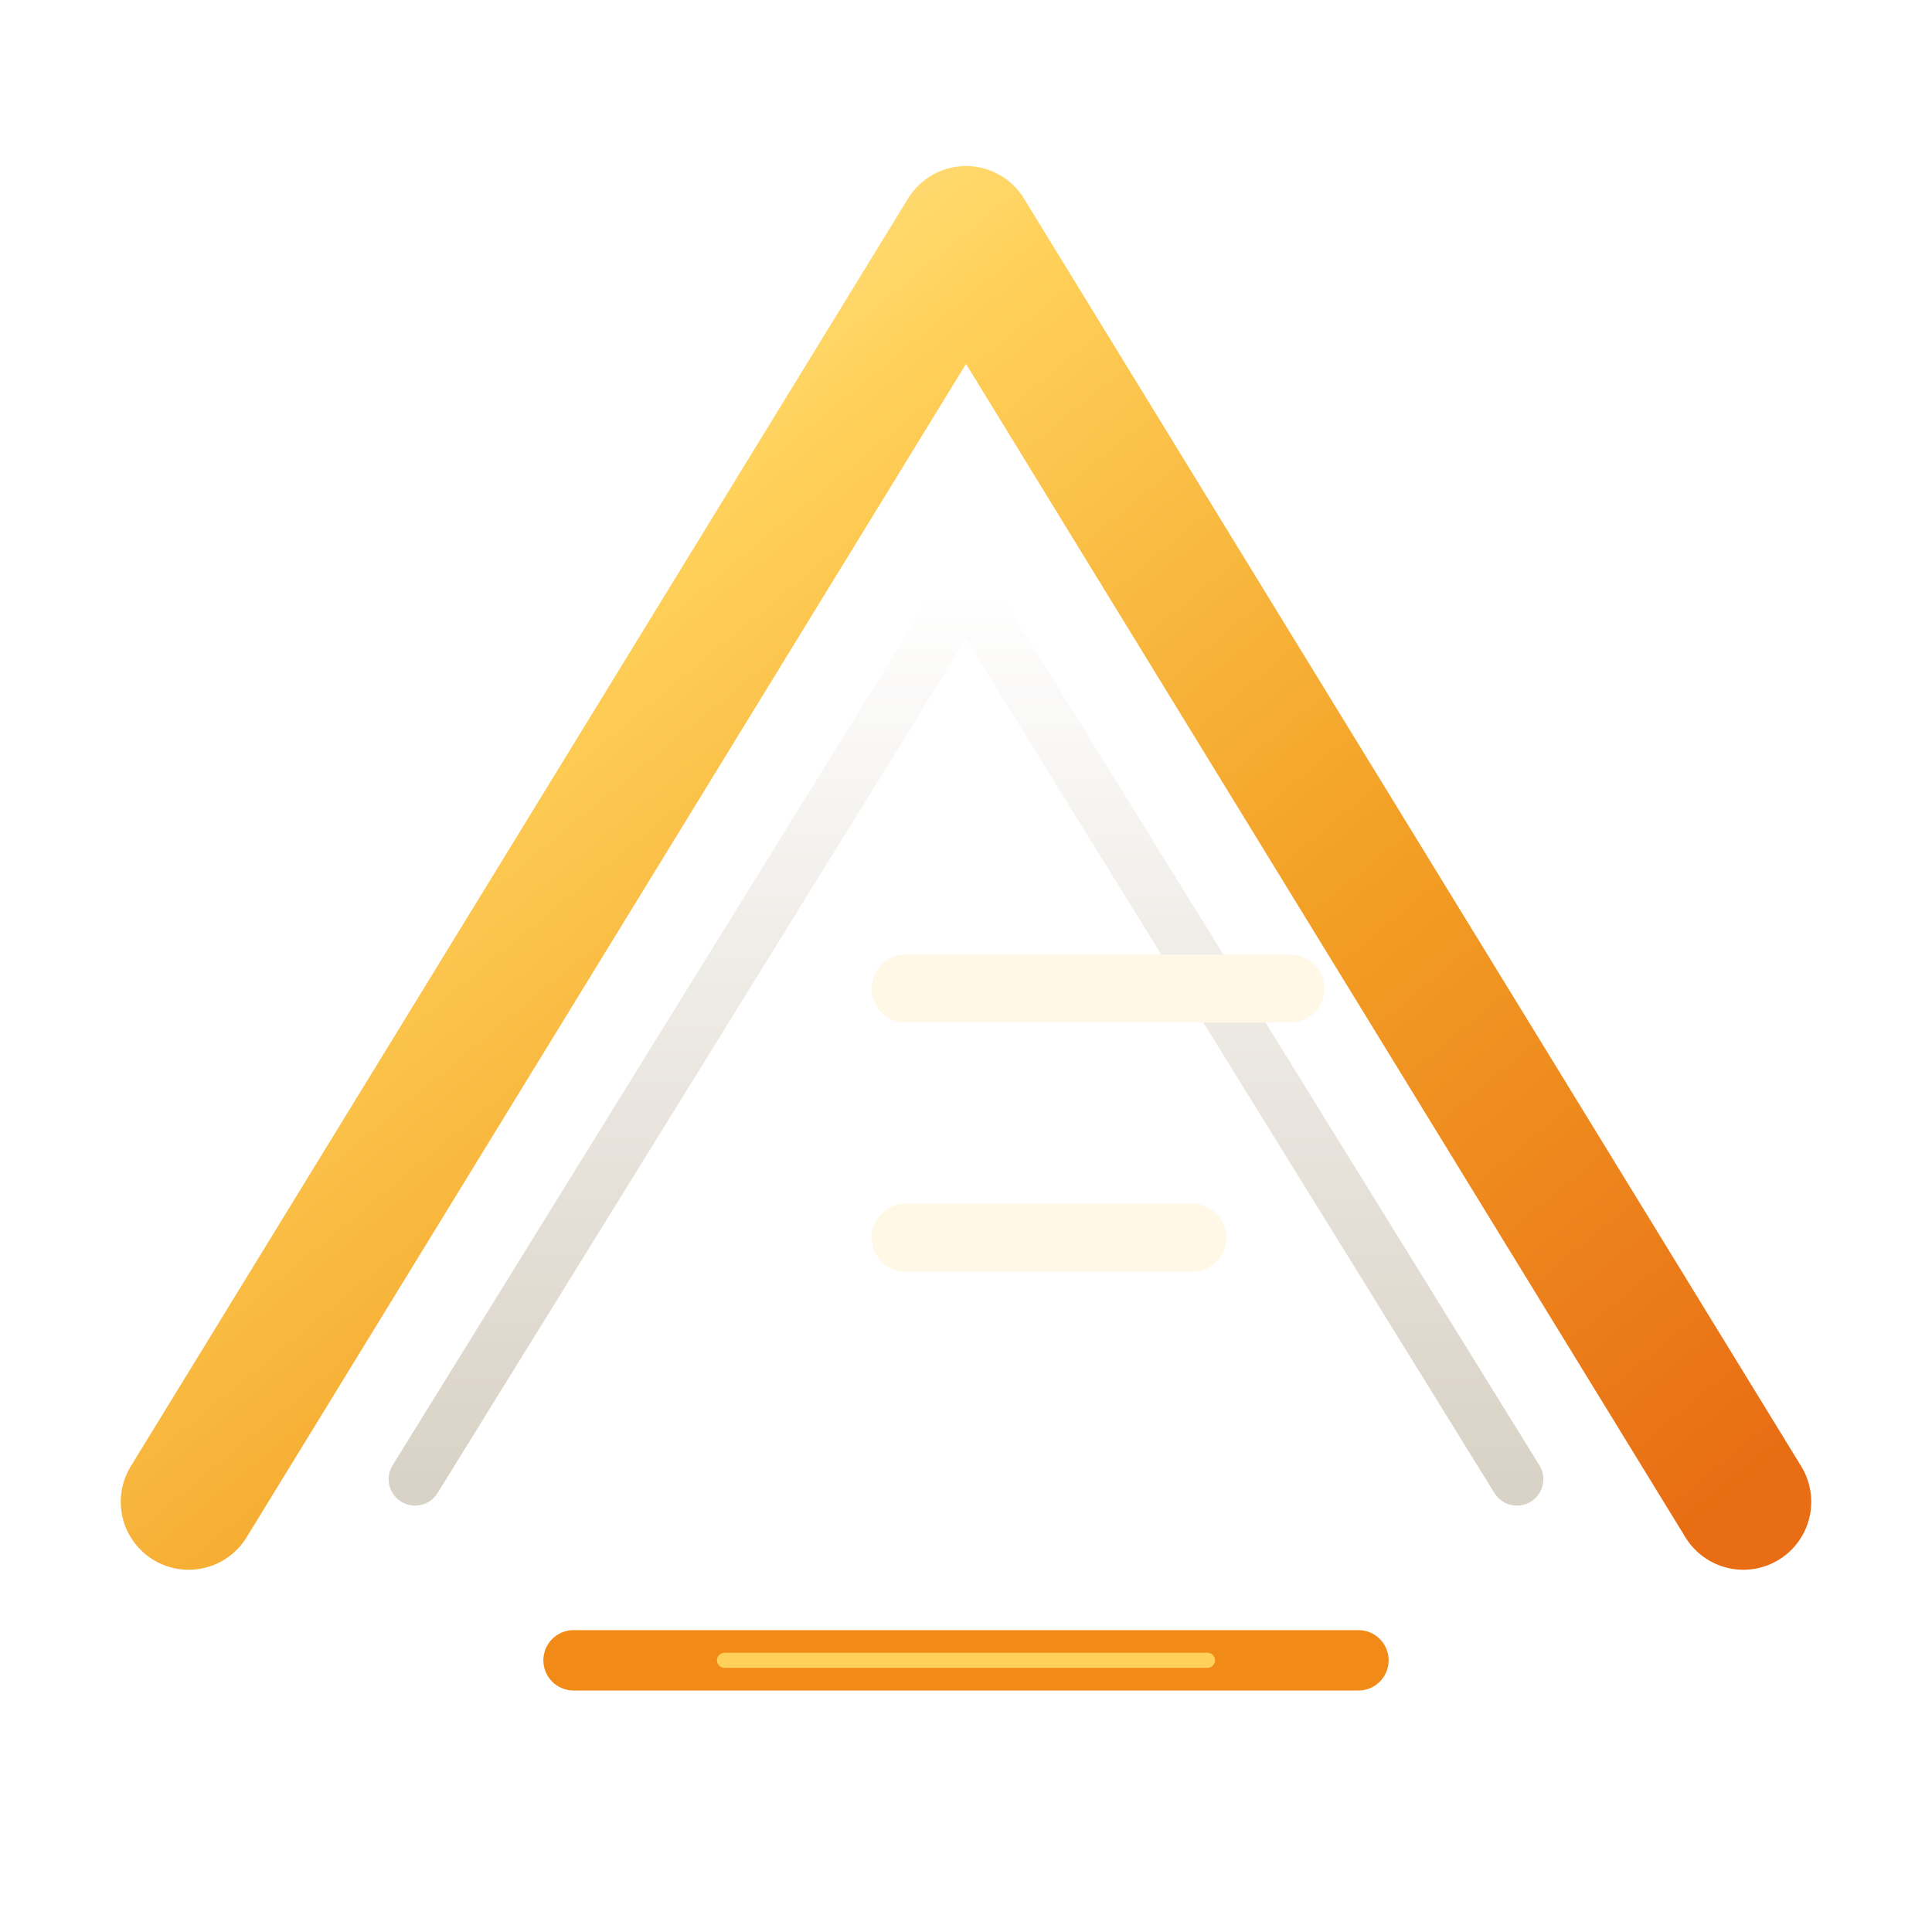
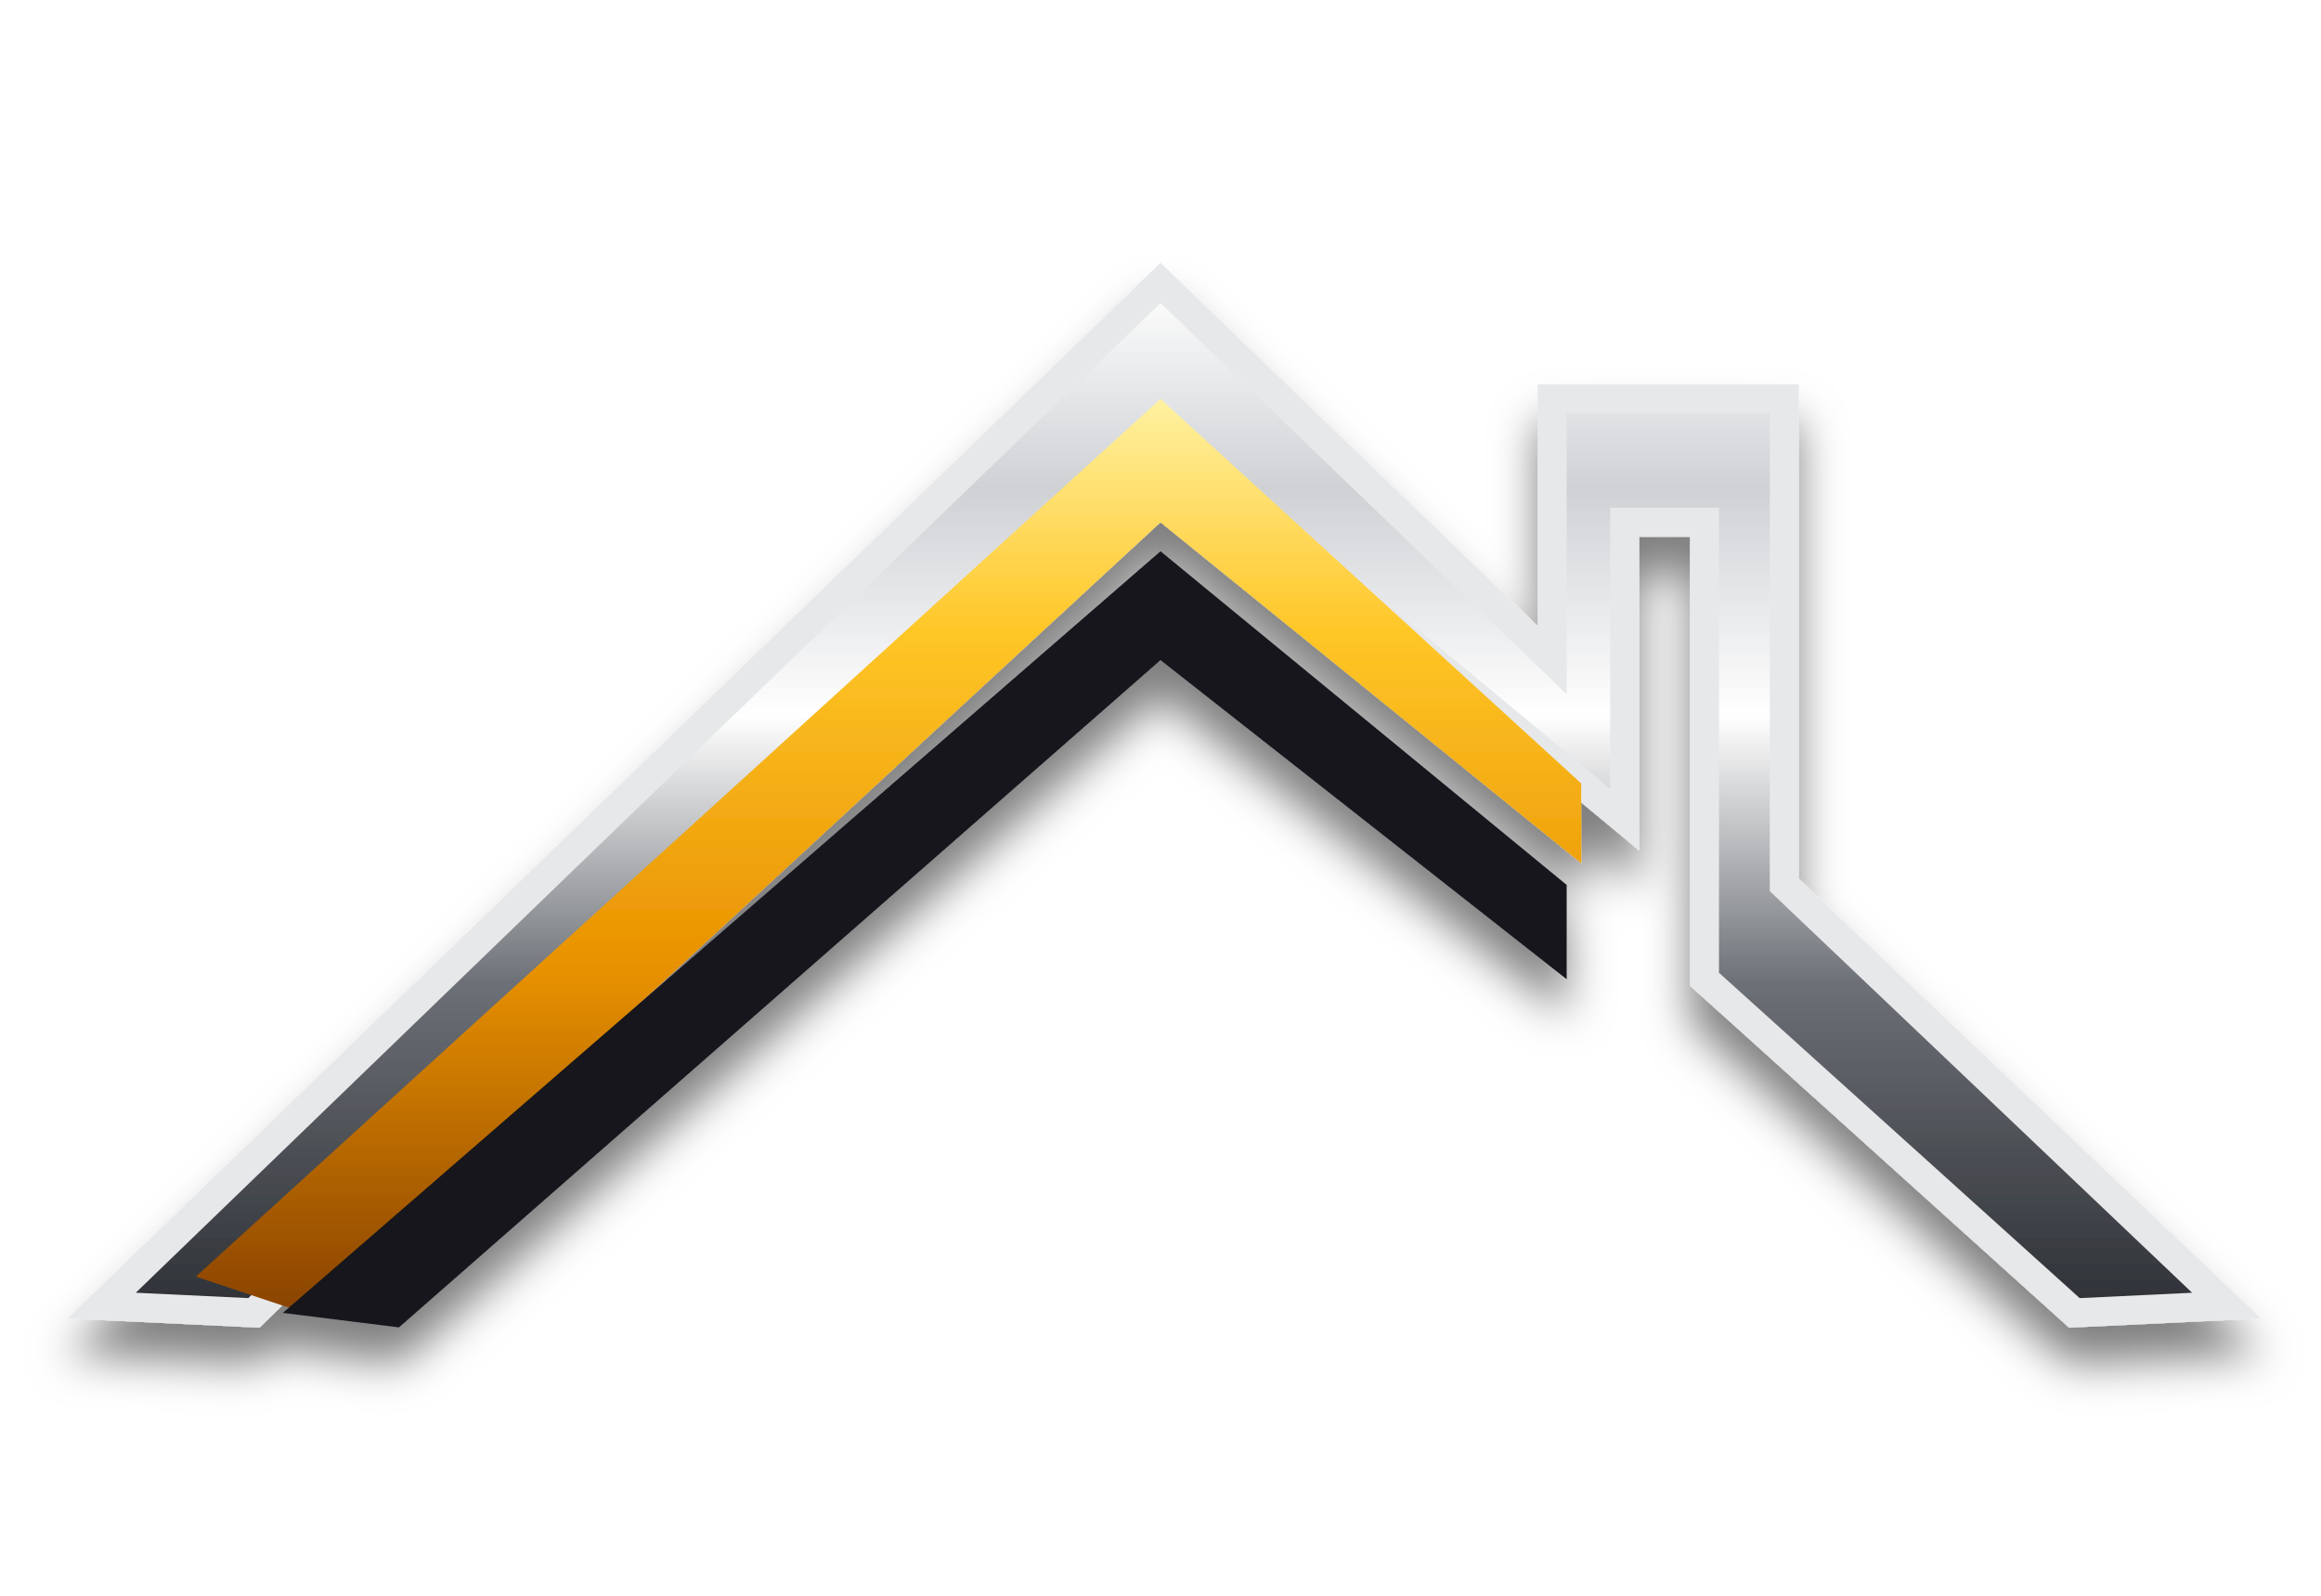
- <svg xmlns="http://www.w3.org/2000/svg" viewBox="0 0 256 256" role="img" aria-label="Isotipo Soluciones Fabrick">
+ <svg xmlns="http://www.w3.org/2000/svg" viewBox="0 0 320 220" role="img" aria-label="Soluciones Fabrick">
  <defs>
-     <linearGradient id="fabrickGold" x1="0" y1="0" x2="1" y2="1">
-       <stop offset="0" stop-color="#FFF2B0" />
-       <stop offset=".28" stop-color="#FFD15A" />
-       <stop offset=".62" stop-color="#F3A126" />
-       <stop offset="1" stop-color="#E86D14" />
+     <linearGradient id="steel" x1="0" y1="0" x2="0" y2="1">
+       <stop offset="0" stop-color="#fff" />
+       <stop offset=".2" stop-color="#cfd1d5" />
+       <stop offset=".42" stop-color="#fff" />
+       <stop offset=".68" stop-color="#6c7076" />
+       <stop offset="1" stop-color="#2d3035" />
    </linearGradient>
-     <linearGradient id="fabrickSteel" x1="0" y1="0" x2="0" y2="1">
-       <stop offset="0" stop-color="#FFFFFF" />
-       <stop offset="1" stop-color="#D6CEC1" />
+     <linearGradient id="gold" x1="0" y1="0" x2="0" y2="1">
+       <stop offset="0" stop-color="#fff1a0" />
+       <stop offset=".25" stop-color="#ffc728" />
+       <stop offset=".62" stop-color="#e99200" />
+       <stop offset="1" stop-color="#8a4300" />
    </linearGradient>
+     <filter id="s" x="-20%" y="-20%" width="140%" height="150%">
+       <feGaussianBlur in="SourceAlpha" stdDeviation="3" />
+       <feOffset dy="5" />
+       <feComponentTransfer>
+         <feFuncA type="linear" slope=".5" />
+       </feComponentTransfer>
+       <feMerge>
+         <feMergeNode />
+         <feMergeNode in="SourceGraphic" />
+       </feMerge>
+     </filter>
  </defs>
-   <g fill="none" stroke-linecap="round" stroke-linejoin="round">
-     <path d="M25 199 128 31l103 168" stroke="url(#fabrickGold)" stroke-width="18" />
-     <path d="M55 196 128 78l73 118" stroke="url(#fabrickSteel)" stroke-width="7" opacity=".92" />
-     <path d="M120 195v-78" stroke="url(#fabrickGold)" stroke-width="14" />
-     <path d="M120 131h51M120 164h38" stroke="#FFF8E7" stroke-width="9" />
-     <path d="M76 220h104" stroke="#F28A18" stroke-width="8" />
-     <path d="M96 220h64" stroke="#FFD15A" stroke-width="2" />
+   <g filter="url(#s)" stroke-linejoin="miter">
+     <path d="M14 180 160 39 214 91 214 55 246 55 246 122 307 180 286 181 235 135 235 72 224 72 224 113 160 60 35 181Z" fill="url(#steel)" stroke="#e7e8ea" stroke-width="4" />
+     <path d="M27 176 160 55 218 108 218 119 160 72 42 181Z" fill="url(#gold)" />
+     <path d="M39 181 160 76 216 122 216 135 160 91 55 183Z" fill="#15171b" />
  </g>
</svg>
